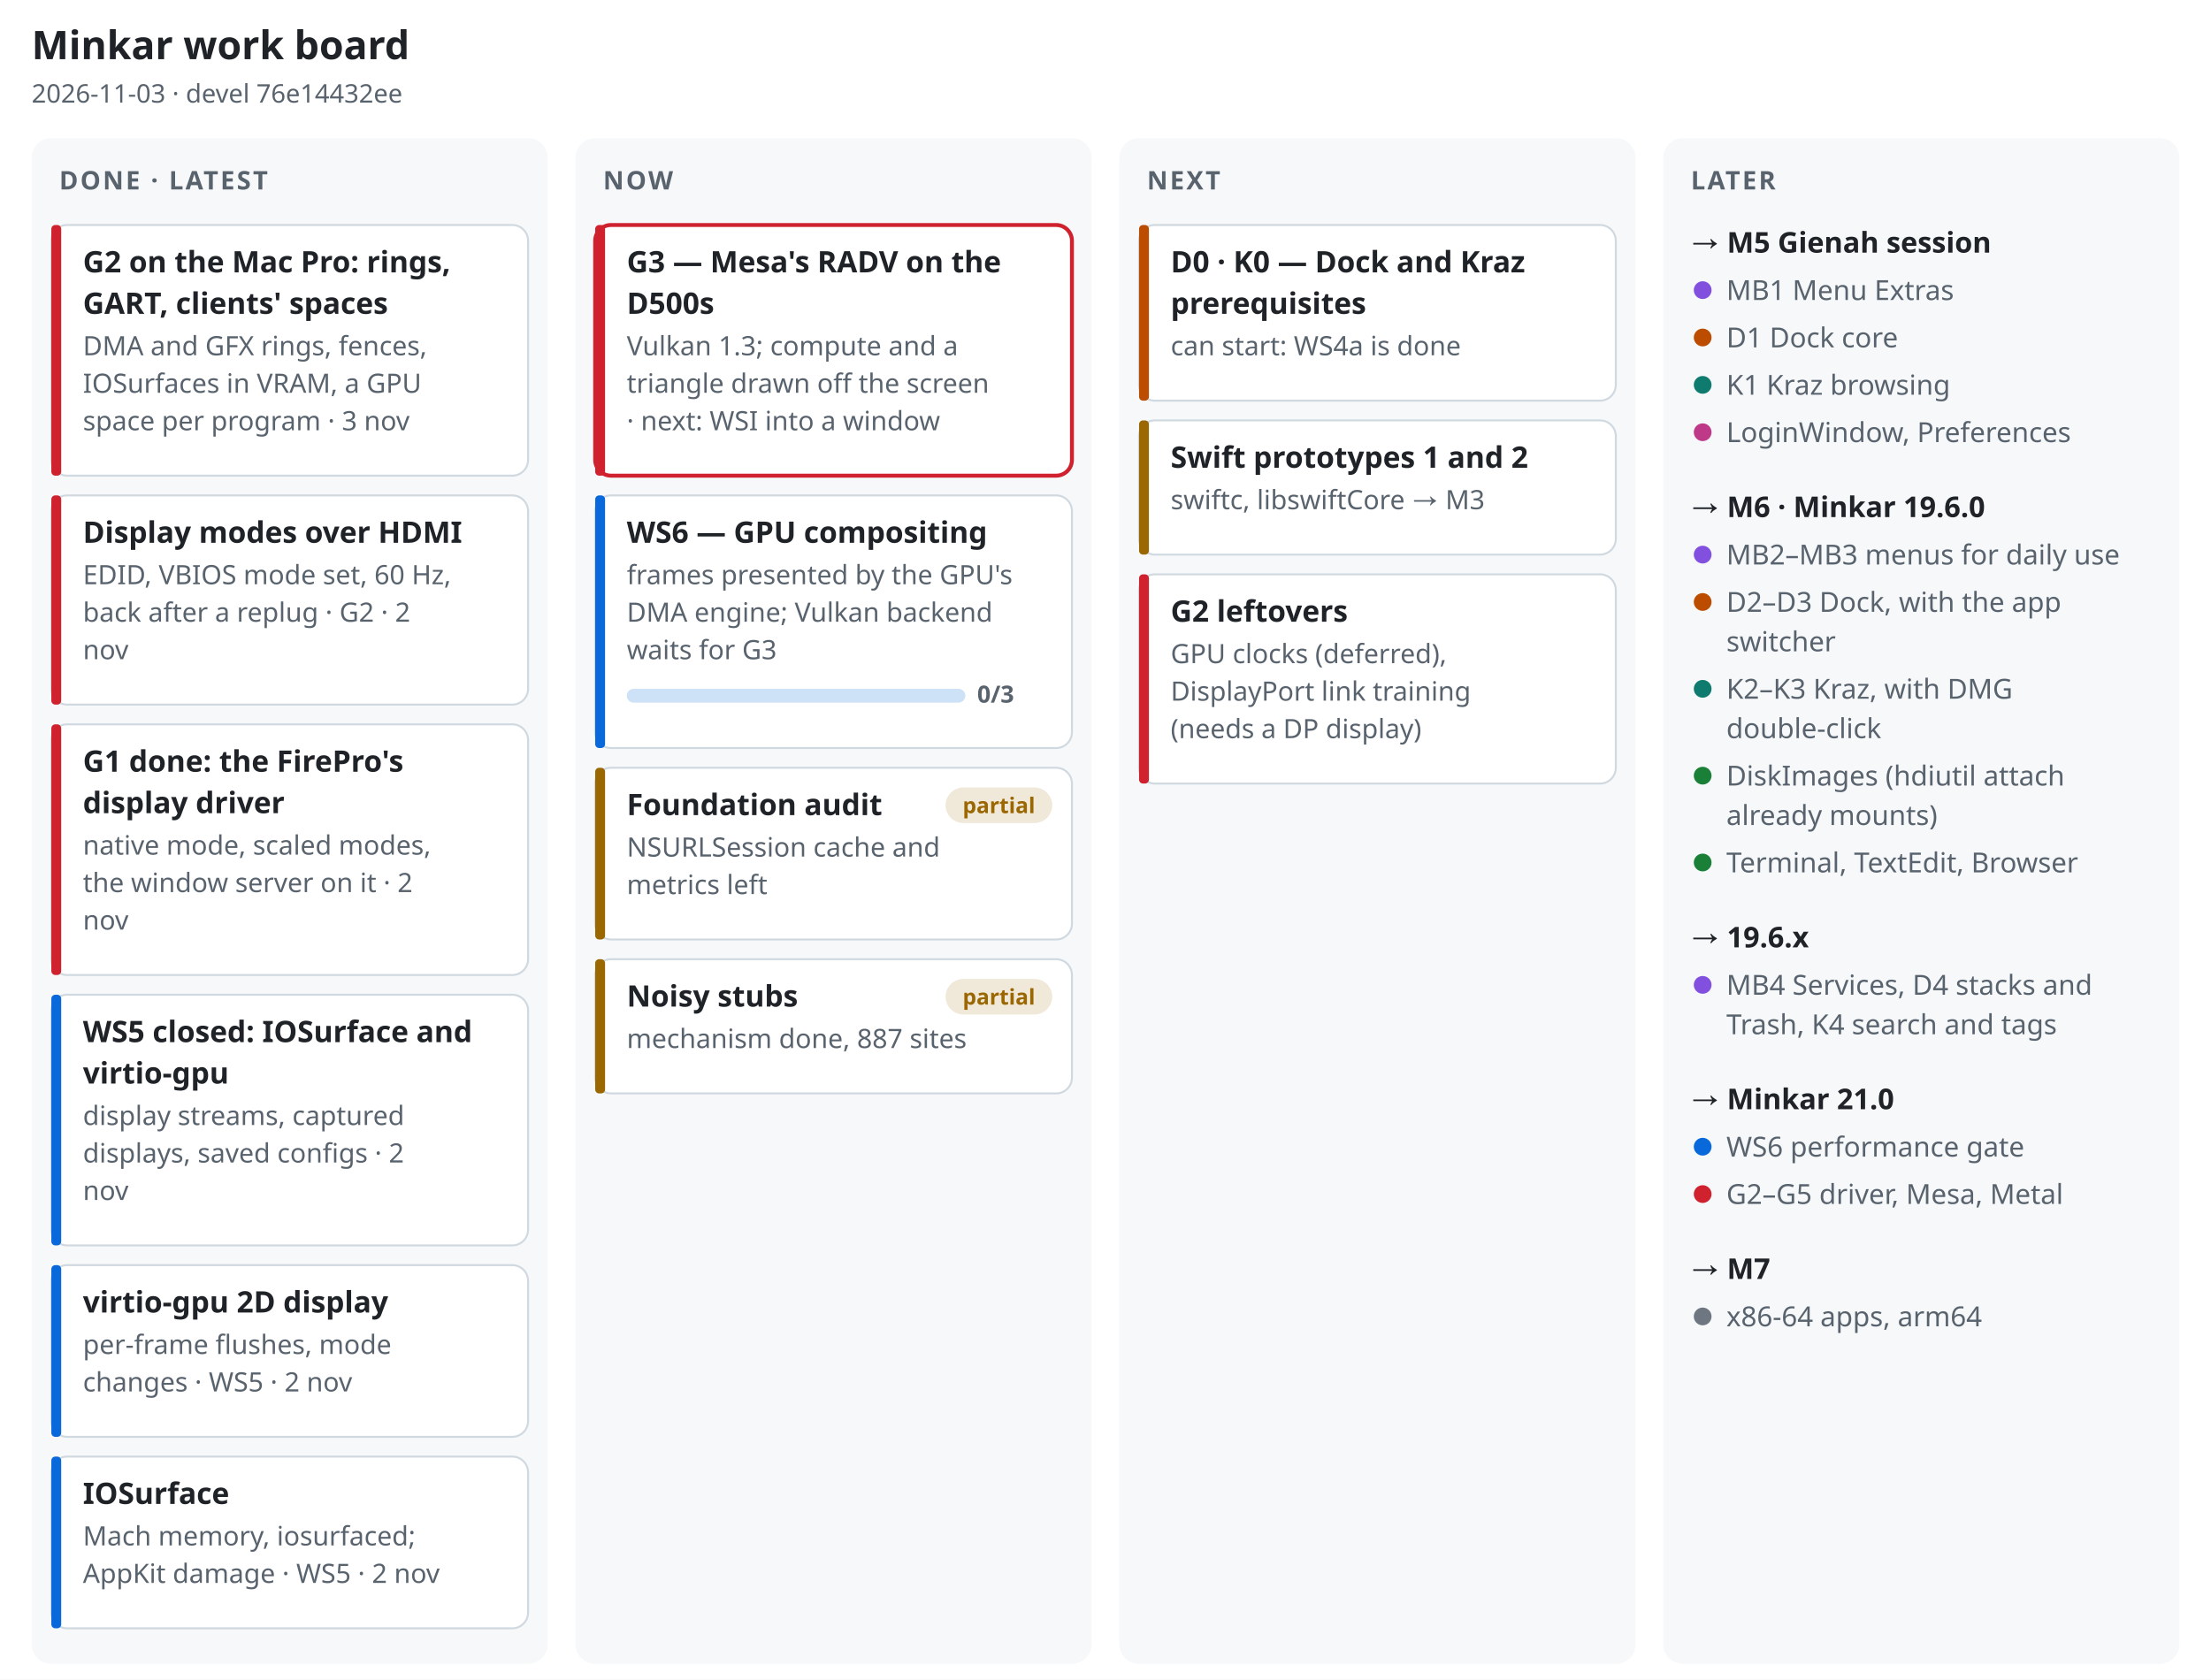
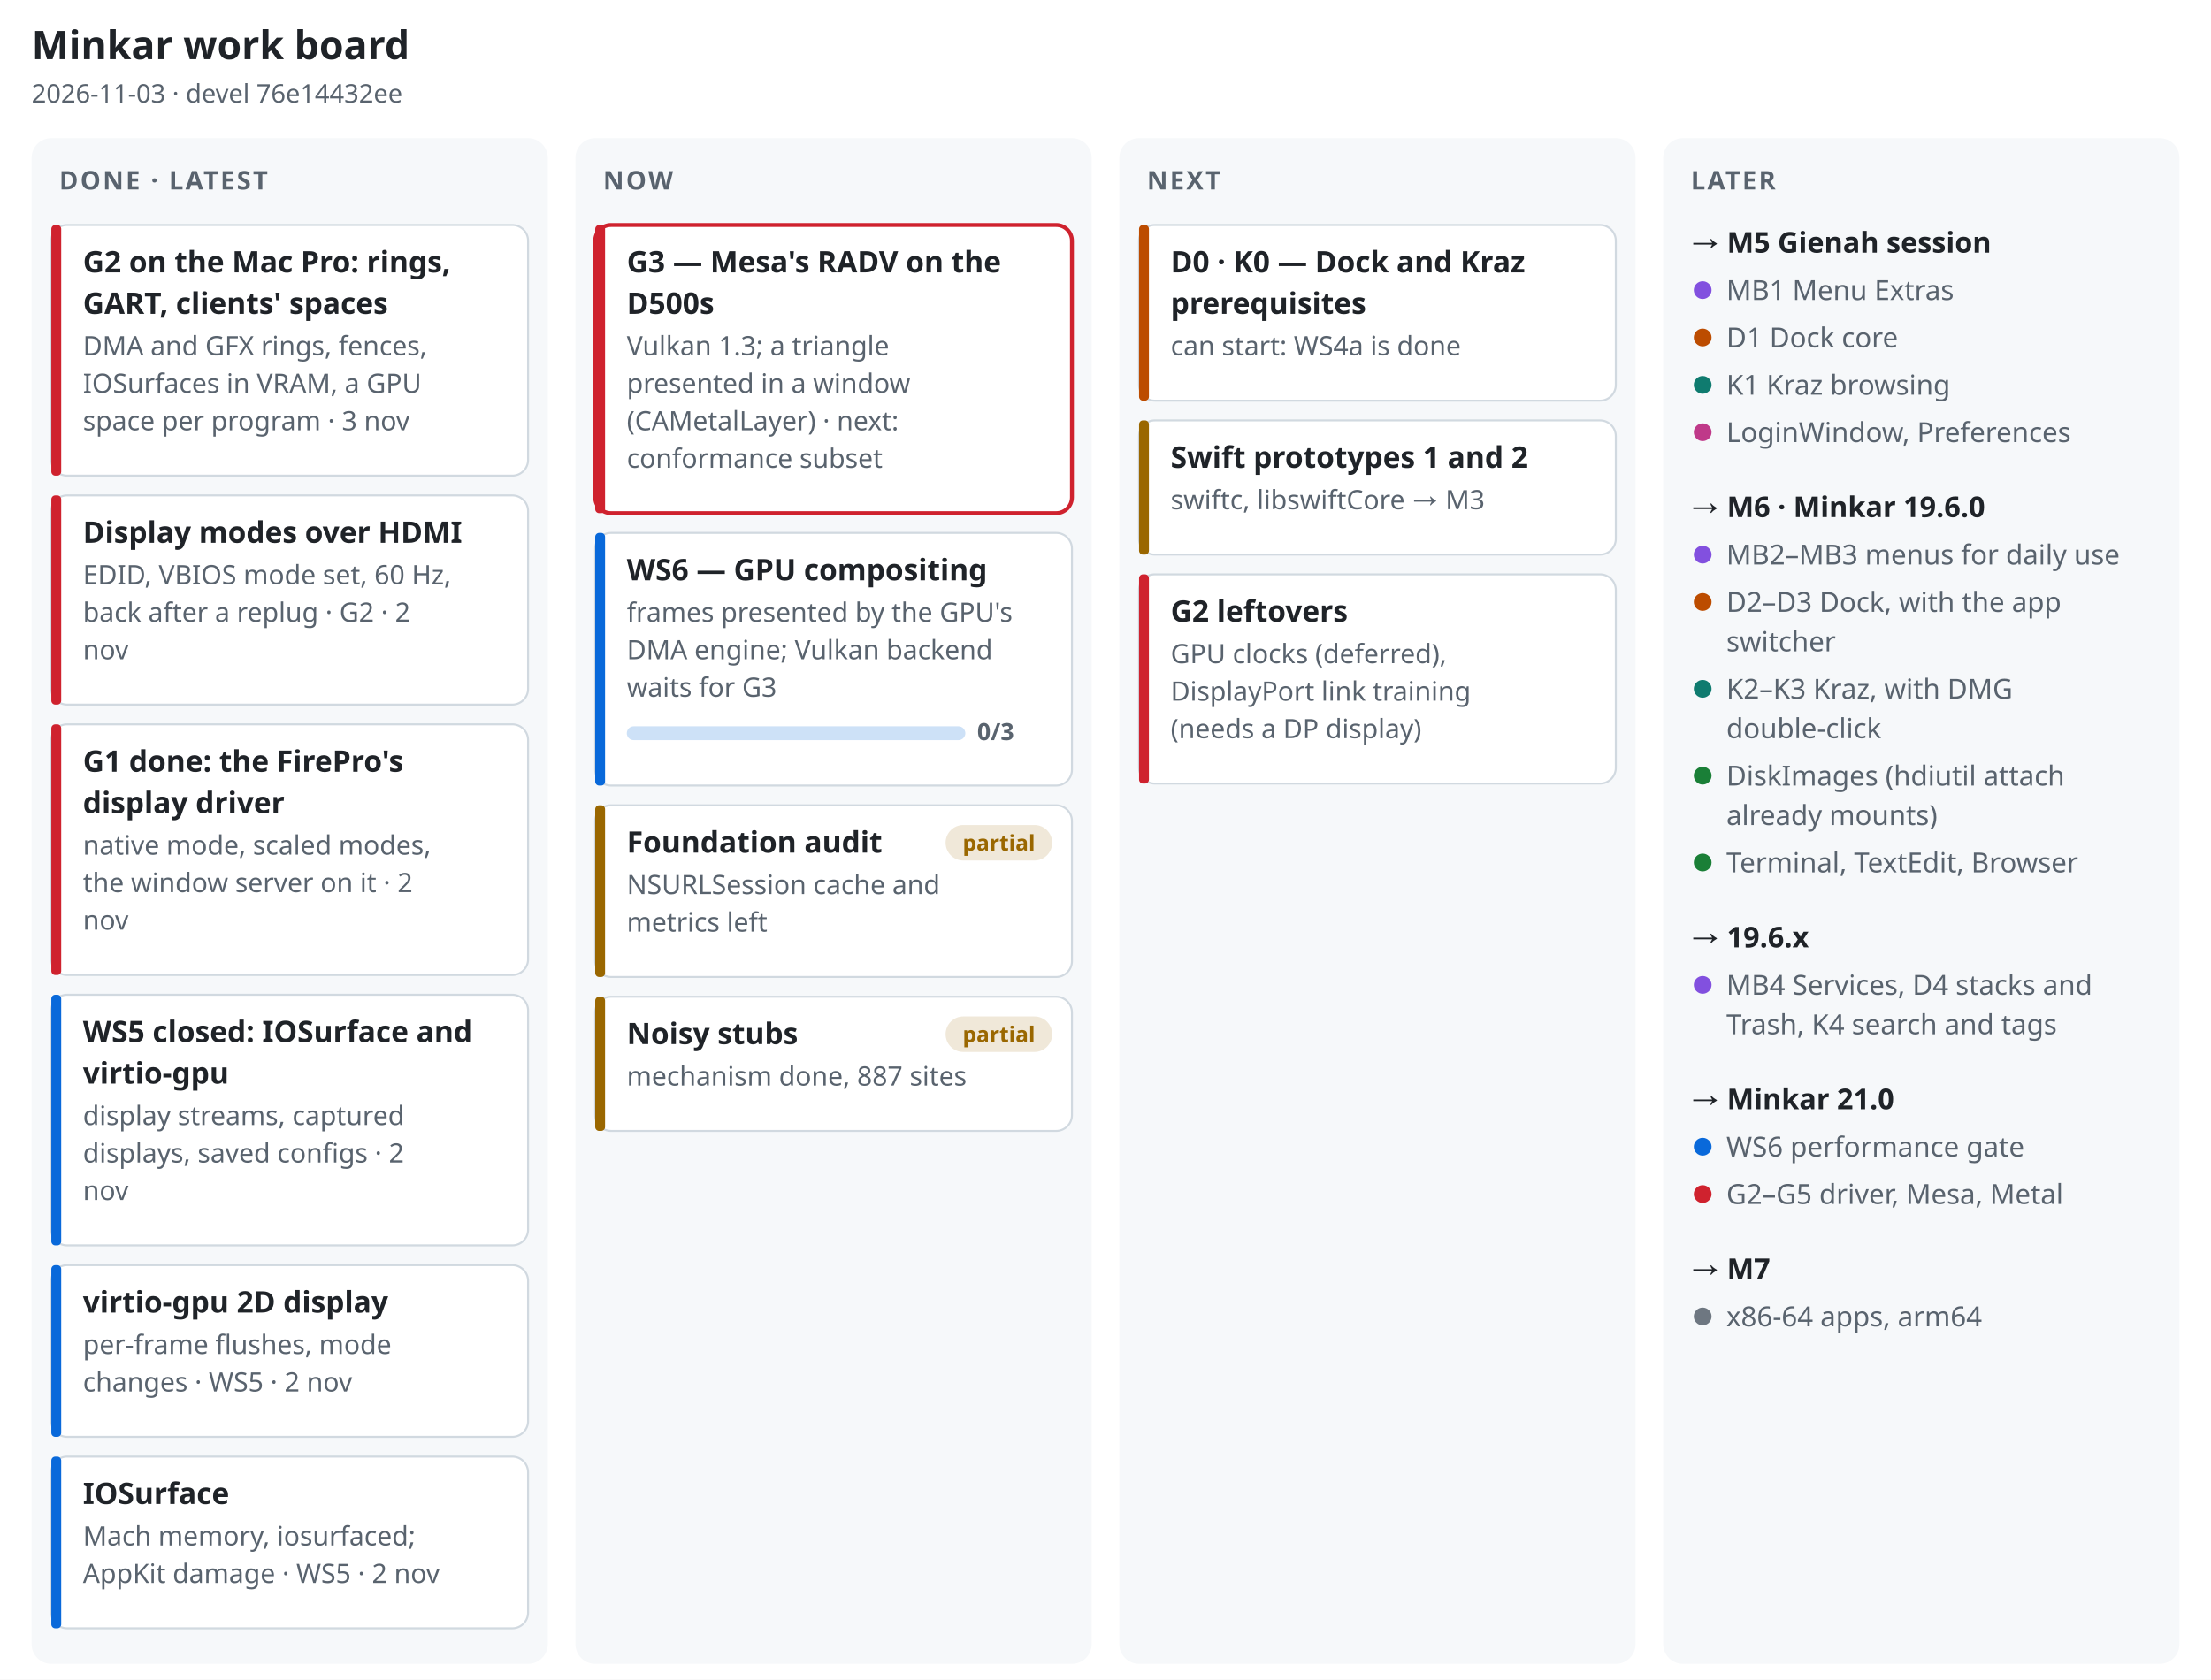
<svg xmlns="http://www.w3.org/2000/svg" width="1120" height="851" viewBox="0 0 1120 851" font-family="-apple-system, BlinkMacSystemFont, 'Segoe UI', 'Noto Sans', Helvetica, Arial, sans-serif" role="img" aria-label="Minkar work board, 2026-11-03">
  <rect width="1120" height="851" fill="#ffffff" />
  <text x="16" y="30" font-size="20" font-weight="700" fill="#1f2328" text-anchor="start">Minkar work board</text>
  <text x="16" y="52" font-size="13" font-weight="400" fill="#59636e" text-anchor="start">2026-11-03 · devel 76e14432ee</text>
  <rect x="16" y="70" width="261.5" height="773" rx="10" fill="#f6f8fa" />
  <text x="30" y="96" font-size="13" font-weight="700" fill="#59636e" text-anchor="start" letter-spacing=".08em">DONE · LATEST</text>
  <rect x="26" y="114" width="241.5" height="127" rx="8" fill="#ffffff" stroke="#d1d9e0" stroke-width="1" />
  <rect x="26" y="114" width="5" height="127" rx="2" fill="#cf222e" />
  <text x="42" y="138" font-size="15" font-weight="650" fill="#1f2328" text-anchor="start">G2 on the Mac Pro: rings,</text>
  <text x="42" y="159" font-size="15" font-weight="650" fill="#1f2328" text-anchor="start">GART, clients' spaces</text>
  <text x="42" y="180" font-size="13.5" font-weight="400" fill="#59636e" text-anchor="start">DMA and GFX rings, fences,</text>
  <text x="42" y="199" font-size="13.5" font-weight="400" fill="#59636e" text-anchor="start">IOSurfaces in VRAM, a GPU</text>
  <text x="42" y="218" font-size="13.5" font-weight="400" fill="#59636e" text-anchor="start">space per program · 3 nov</text>
  <rect x="26" y="251" width="241.5" height="106" rx="8" fill="#ffffff" stroke="#d1d9e0" stroke-width="1" />
  <rect x="26" y="251" width="5" height="106" rx="2" fill="#cf222e" />
  <text x="42" y="275" font-size="15" font-weight="650" fill="#1f2328" text-anchor="start">Display modes over HDMI</text>
  <text x="42" y="296" font-size="13.5" font-weight="400" fill="#59636e" text-anchor="start">EDID, VBIOS mode set, 60 Hz,</text>
  <text x="42" y="315" font-size="13.5" font-weight="400" fill="#59636e" text-anchor="start">back after a replug · G2 · 2</text>
  <text x="42" y="334" font-size="13.5" font-weight="400" fill="#59636e" text-anchor="start">nov</text>
  <rect x="26" y="367" width="241.5" height="127" rx="8" fill="#ffffff" stroke="#d1d9e0" stroke-width="1" />
  <rect x="26" y="367" width="5" height="127" rx="2" fill="#cf222e" />
  <text x="42" y="391" font-size="15" font-weight="650" fill="#1f2328" text-anchor="start">G1 done: the FirePro's</text>
  <text x="42" y="412" font-size="15" font-weight="650" fill="#1f2328" text-anchor="start">display driver</text>
  <text x="42" y="433" font-size="13.5" font-weight="400" fill="#59636e" text-anchor="start">native mode, scaled modes,</text>
  <text x="42" y="452" font-size="13.5" font-weight="400" fill="#59636e" text-anchor="start">the window server on it · 2</text>
  <text x="42" y="471" font-size="13.5" font-weight="400" fill="#59636e" text-anchor="start">nov</text>
  <rect x="26" y="504" width="241.5" height="127" rx="8" fill="#ffffff" stroke="#d1d9e0" stroke-width="1" />
  <rect x="26" y="504" width="5" height="127" rx="2" fill="#0969da" />
  <text x="42" y="528" font-size="15" font-weight="650" fill="#1f2328" text-anchor="start">WS5 closed: IOSurface and</text>
  <text x="42" y="549" font-size="15" font-weight="650" fill="#1f2328" text-anchor="start">virtio-gpu</text>
  <text x="42" y="570" font-size="13.5" font-weight="400" fill="#59636e" text-anchor="start">display streams, captured</text>
  <text x="42" y="589" font-size="13.5" font-weight="400" fill="#59636e" text-anchor="start">displays, saved configs · 2</text>
  <text x="42" y="608" font-size="13.5" font-weight="400" fill="#59636e" text-anchor="start">nov</text>
  <rect x="26" y="641" width="241.5" height="87" rx="8" fill="#ffffff" stroke="#d1d9e0" stroke-width="1" />
  <rect x="26" y="641" width="5" height="87" rx="2" fill="#0969da" />
  <text x="42" y="665" font-size="15" font-weight="650" fill="#1f2328" text-anchor="start">virtio-gpu 2D display</text>
  <text x="42" y="686" font-size="13.5" font-weight="400" fill="#59636e" text-anchor="start">per-frame flushes, mode</text>
  <text x="42" y="705" font-size="13.5" font-weight="400" fill="#59636e" text-anchor="start">changes · WS5 · 2 nov</text>
  <rect x="26" y="738" width="241.5" height="87" rx="8" fill="#ffffff" stroke="#d1d9e0" stroke-width="1" />
  <rect x="26" y="738" width="5" height="87" rx="2" fill="#0969da" />
  <text x="42" y="762" font-size="15" font-weight="650" fill="#1f2328" text-anchor="start">IOSurface</text>
  <text x="42" y="783" font-size="13.5" font-weight="400" fill="#59636e" text-anchor="start">Mach memory, iosurfaced;</text>
  <text x="42" y="802" font-size="13.5" font-weight="400" fill="#59636e" text-anchor="start">AppKit damage · WS5 · 2 nov</text>
  <rect x="291.5" y="70" width="261.5" height="773" rx="10" fill="#f6f8fa" />
  <text x="305.5" y="96" font-size="13" font-weight="700" fill="#59636e" text-anchor="start" letter-spacing=".08em">NOW</text>
-   <rect x="301.5" y="114" width="241.5" height="127" rx="8" fill="#ffffff" stroke="#cf222e" stroke-width="2" />
-   <rect x="301.5" y="114" width="5" height="127" rx="2" fill="#cf222e" />
+   <rect x="301.5" y="114" width="241.5" height="146" rx="8" fill="#ffffff" stroke="#cf222e" stroke-width="2" />
+   <rect x="301.5" y="114" width="5" height="146" rx="2" fill="#cf222e" />
  <text x="317.5" y="138" font-size="15" font-weight="650" fill="#1f2328" text-anchor="start">G3 — Mesa's RADV on the</text>
  <text x="317.5" y="159" font-size="15" font-weight="650" fill="#1f2328" text-anchor="start">D500s</text>
-   <text x="317.5" y="180" font-size="13.5" font-weight="400" fill="#59636e" text-anchor="start">Vulkan 1.3; compute and a</text>
-   <text x="317.5" y="199" font-size="13.5" font-weight="400" fill="#59636e" text-anchor="start">triangle drawn off the screen</text>
-   <text x="317.5" y="218" font-size="13.5" font-weight="400" fill="#59636e" text-anchor="start">· next: WSI into a window</text>
-   <rect x="301.5" y="251" width="241.5" height="128" rx="8" fill="#ffffff" stroke="#d1d9e0" stroke-width="1" />
-   <rect x="301.5" y="251" width="5" height="128" rx="2" fill="#0969da" />
-   <text x="317.5" y="275" font-size="15" font-weight="650" fill="#1f2328" text-anchor="start">WS6 — GPU compositing</text>
-   <text x="317.5" y="296" font-size="13.5" font-weight="400" fill="#59636e" text-anchor="start">frames presented by the GPU's</text>
-   <text x="317.5" y="315" font-size="13.5" font-weight="400" fill="#59636e" text-anchor="start">DMA engine; Vulkan backend</text>
-   <text x="317.5" y="334" font-size="13.5" font-weight="400" fill="#59636e" text-anchor="start">waits for G3</text>
-   <rect x="317.5" y="349" width="171.5" height="7" rx="3.5" fill="#0969da" fill-opacity=".2" />
-   <rect x="317.5" y="349" width="0" height="7" rx="3.5" fill="#0969da" />
-   <text x="495" y="356" font-size="12" font-weight="600" fill="#59636e" text-anchor="start">0/3</text>
-   <rect x="301.5" y="389" width="241.5" height="87" rx="8" fill="#ffffff" stroke="#d1d9e0" stroke-width="1" />
-   <rect x="301.5" y="389" width="5" height="87" rx="2" fill="#9a6700" />
-   <text x="317.5" y="413" font-size="15" font-weight="650" fill="#1f2328" text-anchor="start">Foundation audit</text>
-   <text x="317.5" y="434" font-size="13.5" font-weight="400" fill="#59636e" text-anchor="start">NSURLSession cache and</text>
-   <text x="317.5" y="453" font-size="13.5" font-weight="400" fill="#59636e" text-anchor="start">metrics left</text>
-   <rect x="479" y="399" width="54" height="18" rx="9" fill="#9a6700" fill-opacity=".15" />
-   <text x="506" y="412" font-size="11" font-weight="600" fill="#9a6700" text-anchor="middle">partial</text>
-   <rect x="301.5" y="486" width="241.5" height="68" rx="8" fill="#ffffff" stroke="#d1d9e0" stroke-width="1" />
-   <rect x="301.5" y="486" width="5" height="68" rx="2" fill="#9a6700" />
-   <text x="317.5" y="510" font-size="15" font-weight="650" fill="#1f2328" text-anchor="start">Noisy stubs</text>
-   <text x="317.5" y="531" font-size="13.5" font-weight="400" fill="#59636e" text-anchor="start">mechanism done, 887 sites</text>
-   <rect x="479" y="496" width="54" height="18" rx="9" fill="#9a6700" fill-opacity=".15" />
-   <text x="506" y="509" font-size="11" font-weight="600" fill="#9a6700" text-anchor="middle">partial</text>
+   <text x="317.5" y="180" font-size="13.5" font-weight="400" fill="#59636e" text-anchor="start">Vulkan 1.3; a triangle</text>
+   <text x="317.5" y="199" font-size="13.5" font-weight="400" fill="#59636e" text-anchor="start">presented in a window</text>
+   <text x="317.5" y="218" font-size="13.5" font-weight="400" fill="#59636e" text-anchor="start">(CAMetalLayer) · next:</text>
+   <text x="317.5" y="237" font-size="13.5" font-weight="400" fill="#59636e" text-anchor="start">conformance subset</text>
+   <rect x="301.5" y="270" width="241.5" height="128" rx="8" fill="#ffffff" stroke="#d1d9e0" stroke-width="1" />
+   <rect x="301.5" y="270" width="5" height="128" rx="2" fill="#0969da" />
+   <text x="317.5" y="294" font-size="15" font-weight="650" fill="#1f2328" text-anchor="start">WS6 — GPU compositing</text>
+   <text x="317.5" y="315" font-size="13.5" font-weight="400" fill="#59636e" text-anchor="start">frames presented by the GPU's</text>
+   <text x="317.5" y="334" font-size="13.5" font-weight="400" fill="#59636e" text-anchor="start">DMA engine; Vulkan backend</text>
+   <text x="317.5" y="353" font-size="13.5" font-weight="400" fill="#59636e" text-anchor="start">waits for G3</text>
+   <rect x="317.5" y="368" width="171.5" height="7" rx="3.5" fill="#0969da" fill-opacity=".2" />
+   <rect x="317.5" y="368" width="0" height="7" rx="3.5" fill="#0969da" />
+   <text x="495" y="375" font-size="12" font-weight="600" fill="#59636e" text-anchor="start">0/3</text>
+   <rect x="301.5" y="408" width="241.5" height="87" rx="8" fill="#ffffff" stroke="#d1d9e0" stroke-width="1" />
+   <rect x="301.5" y="408" width="5" height="87" rx="2" fill="#9a6700" />
+   <text x="317.5" y="432" font-size="15" font-weight="650" fill="#1f2328" text-anchor="start">Foundation audit</text>
+   <text x="317.5" y="453" font-size="13.5" font-weight="400" fill="#59636e" text-anchor="start">NSURLSession cache and</text>
+   <text x="317.5" y="472" font-size="13.5" font-weight="400" fill="#59636e" text-anchor="start">metrics left</text>
+   <rect x="479" y="418" width="54" height="18" rx="9" fill="#9a6700" fill-opacity=".15" />
+   <text x="506" y="431" font-size="11" font-weight="600" fill="#9a6700" text-anchor="middle">partial</text>
+   <rect x="301.5" y="505" width="241.5" height="68" rx="8" fill="#ffffff" stroke="#d1d9e0" stroke-width="1" />
+   <rect x="301.5" y="505" width="5" height="68" rx="2" fill="#9a6700" />
+   <text x="317.5" y="529" font-size="15" font-weight="650" fill="#1f2328" text-anchor="start">Noisy stubs</text>
+   <text x="317.5" y="550" font-size="13.5" font-weight="400" fill="#59636e" text-anchor="start">mechanism done, 887 sites</text>
+   <rect x="479" y="515" width="54" height="18" rx="9" fill="#9a6700" fill-opacity=".15" />
+   <text x="506" y="528" font-size="11" font-weight="600" fill="#9a6700" text-anchor="middle">partial</text>
  <rect x="567" y="70" width="261.5" height="773" rx="10" fill="#f6f8fa" />
  <text x="581" y="96" font-size="13" font-weight="700" fill="#59636e" text-anchor="start" letter-spacing=".08em">NEXT</text>
  <rect x="577" y="114" width="241.5" height="89" rx="8" fill="#ffffff" stroke="#d1d9e0" stroke-width="1" />
  <rect x="577" y="114" width="5" height="89" rx="2" fill="#bc4c00" />
  <text x="593" y="138" font-size="15" font-weight="650" fill="#1f2328" text-anchor="start">D0 · K0 — Dock and Kraz</text>
  <text x="593" y="159" font-size="15" font-weight="650" fill="#1f2328" text-anchor="start">prerequisites</text>
  <text x="593" y="180" font-size="13.5" font-weight="400" fill="#59636e" text-anchor="start">can start: WS4a is done</text>
  <rect x="577" y="213" width="241.5" height="68" rx="8" fill="#ffffff" stroke="#d1d9e0" stroke-width="1" />
  <rect x="577" y="213" width="5" height="68" rx="2" fill="#9a6700" />
  <text x="593" y="237" font-size="15" font-weight="650" fill="#1f2328" text-anchor="start">Swift prototypes 1 and 2</text>
  <text x="593" y="258" font-size="13.5" font-weight="400" fill="#59636e" text-anchor="start">swiftc, libswiftCore → M3</text>
  <rect x="577" y="291" width="241.5" height="106" rx="8" fill="#ffffff" stroke="#d1d9e0" stroke-width="1" />
  <rect x="577" y="291" width="5" height="106" rx="2" fill="#cf222e" />
  <text x="593" y="315" font-size="15" font-weight="650" fill="#1f2328" text-anchor="start">G2 leftovers</text>
  <text x="593" y="336" font-size="13.5" font-weight="400" fill="#59636e" text-anchor="start">GPU clocks (deferred),</text>
  <text x="593" y="355" font-size="13.5" font-weight="400" fill="#59636e" text-anchor="start">DisplayPort link training</text>
  <text x="593" y="374" font-size="13.5" font-weight="400" fill="#59636e" text-anchor="start">(needs a DP display)</text>
  <rect x="842.5" y="70" width="261.5" height="773" rx="10" fill="#f6f8fa" />
  <text x="856.5" y="96" font-size="13" font-weight="700" fill="#59636e" text-anchor="start" letter-spacing=".08em">LATER</text>
  <text x="856.5" y="128" font-size="14.5" font-weight="700" fill="#1f2328" text-anchor="start">→ M5 Gienah session</text>
  <circle cx="862.5" cy="147" r="4.5" fill="#8250df" />
  <text x="874.5" y="152" font-size="14" font-weight="400" fill="#59636e" text-anchor="start">MB1 Menu Extras</text>
  <circle cx="862.5" cy="171" r="4.5" fill="#bc4c00" />
  <text x="874.5" y="176" font-size="14" font-weight="400" fill="#59636e" text-anchor="start">D1 Dock core</text>
  <circle cx="862.5" cy="195" r="4.5" fill="#0f7b6f" />
  <text x="874.5" y="200" font-size="14" font-weight="400" fill="#59636e" text-anchor="start">K1 Kraz browsing</text>
  <circle cx="862.5" cy="219" r="4.5" fill="#bf3989" />
  <text x="874.5" y="224" font-size="14" font-weight="400" fill="#59636e" text-anchor="start">LoginWindow, Preferences</text>
  <text x="856.5" y="262" font-size="14.5" font-weight="700" fill="#1f2328" text-anchor="start">→ M6 · Minkar 19.6.0</text>
  <circle cx="862.5" cy="281" r="4.5" fill="#8250df" />
  <text x="874.5" y="286" font-size="14" font-weight="400" fill="#59636e" text-anchor="start">MB2–MB3 menus for daily use</text>
  <circle cx="862.5" cy="305" r="4.5" fill="#bc4c00" />
  <text x="874.5" y="310" font-size="14" font-weight="400" fill="#59636e" text-anchor="start">D2–D3 Dock, with the app</text>
  <text x="874.5" y="330" font-size="14" font-weight="400" fill="#59636e" text-anchor="start">switcher</text>
  <circle cx="862.5" cy="349" r="4.5" fill="#0f7b6f" />
  <text x="874.5" y="354" font-size="14" font-weight="400" fill="#59636e" text-anchor="start">K2–K3 Kraz, with DMG</text>
  <text x="874.5" y="374" font-size="14" font-weight="400" fill="#59636e" text-anchor="start">double-click</text>
  <circle cx="862.5" cy="393" r="4.5" fill="#1a7f37" />
  <text x="874.5" y="398" font-size="14" font-weight="400" fill="#59636e" text-anchor="start">DiskImages (hdiutil attach</text>
  <text x="874.5" y="418" font-size="14" font-weight="400" fill="#59636e" text-anchor="start">already mounts)</text>
  <circle cx="862.5" cy="437" r="4.5" fill="#1a7f37" />
  <text x="874.5" y="442" font-size="14" font-weight="400" fill="#59636e" text-anchor="start">Terminal, TextEdit, Browser</text>
  <text x="856.5" y="480" font-size="14.5" font-weight="700" fill="#1f2328" text-anchor="start">→ 19.6.x</text>
  <circle cx="862.5" cy="499" r="4.5" fill="#8250df" />
  <text x="874.5" y="504" font-size="14" font-weight="400" fill="#59636e" text-anchor="start">MB4 Services, D4 stacks and</text>
  <text x="874.5" y="524" font-size="14" font-weight="400" fill="#59636e" text-anchor="start">Trash, K4 search and tags</text>
  <text x="856.5" y="562" font-size="14.5" font-weight="700" fill="#1f2328" text-anchor="start">→ Minkar 21.0</text>
  <circle cx="862.5" cy="581" r="4.5" fill="#0969da" />
  <text x="874.5" y="586" font-size="14" font-weight="400" fill="#59636e" text-anchor="start">WS6 performance gate</text>
  <circle cx="862.5" cy="605" r="4.5" fill="#cf222e" />
  <text x="874.5" y="610" font-size="14" font-weight="400" fill="#59636e" text-anchor="start">G2–G5 driver, Mesa, Metal</text>
  <text x="856.5" y="648" font-size="14.5" font-weight="700" fill="#1f2328" text-anchor="start">→ M7</text>
  <circle cx="862.5" cy="667" r="4.5" fill="#6e7781" />
  <text x="874.5" y="672" font-size="14" font-weight="400" fill="#59636e" text-anchor="start">x86-64 apps, arm64</text>
</svg>
